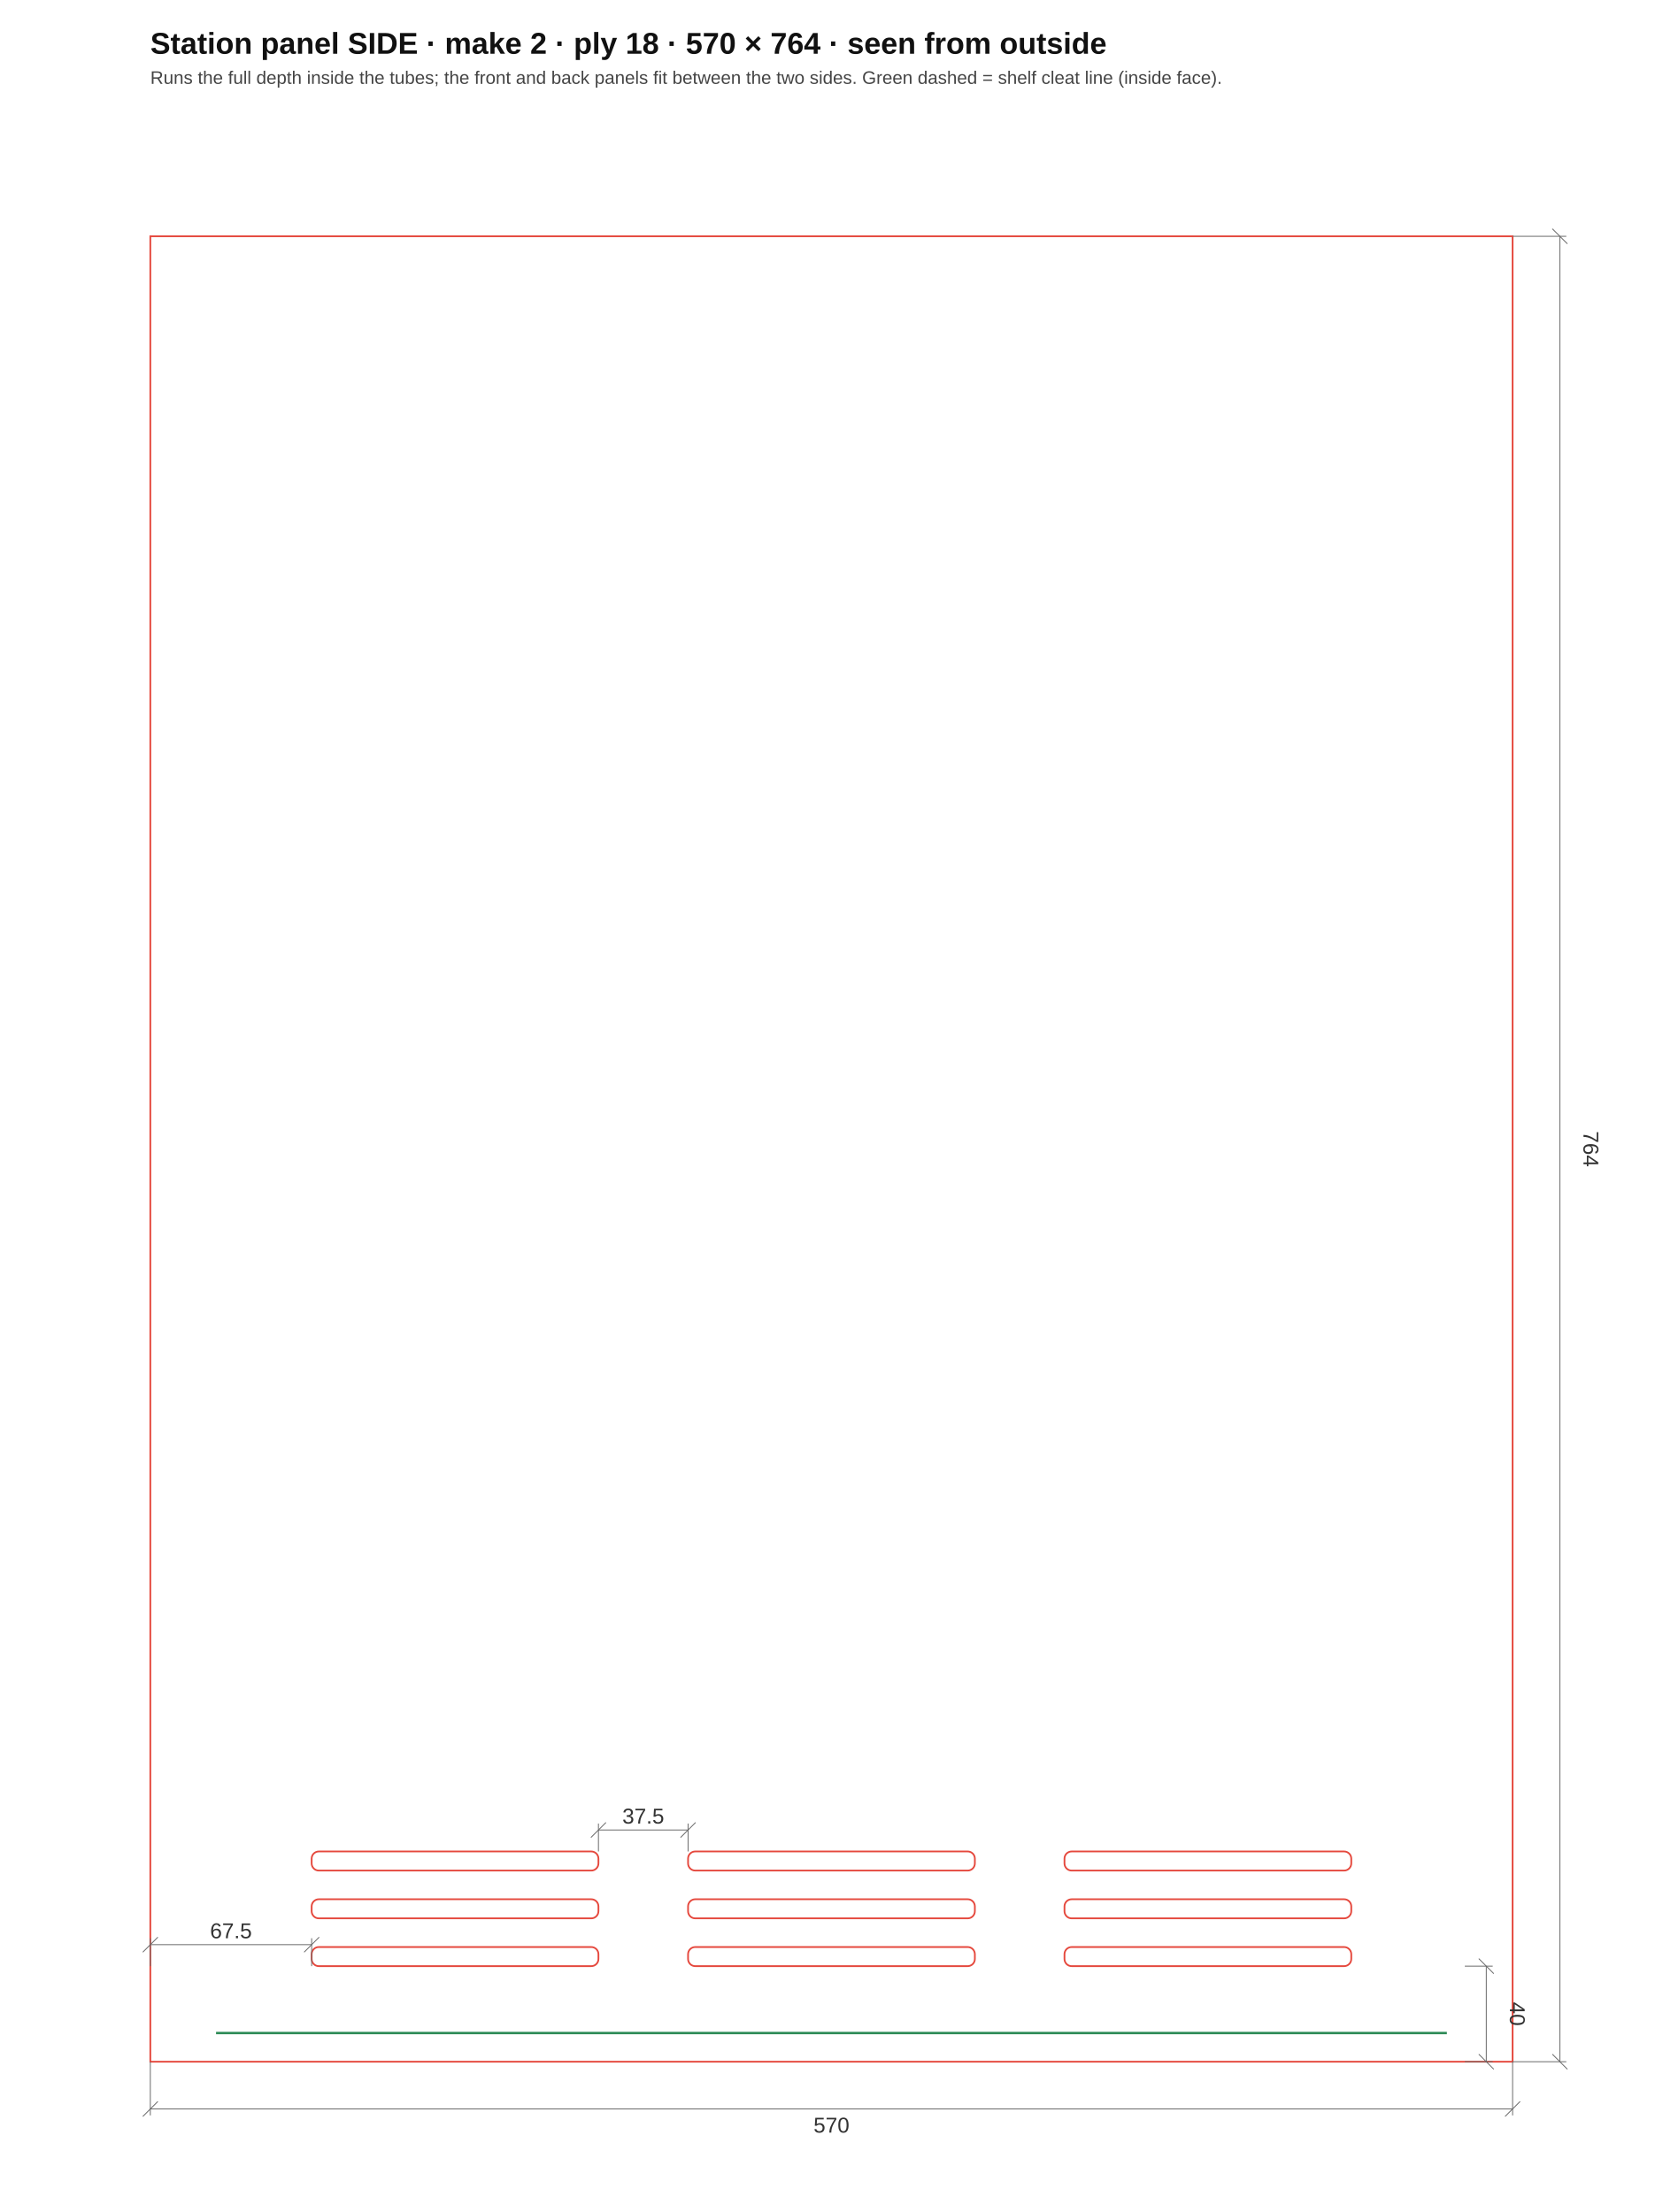
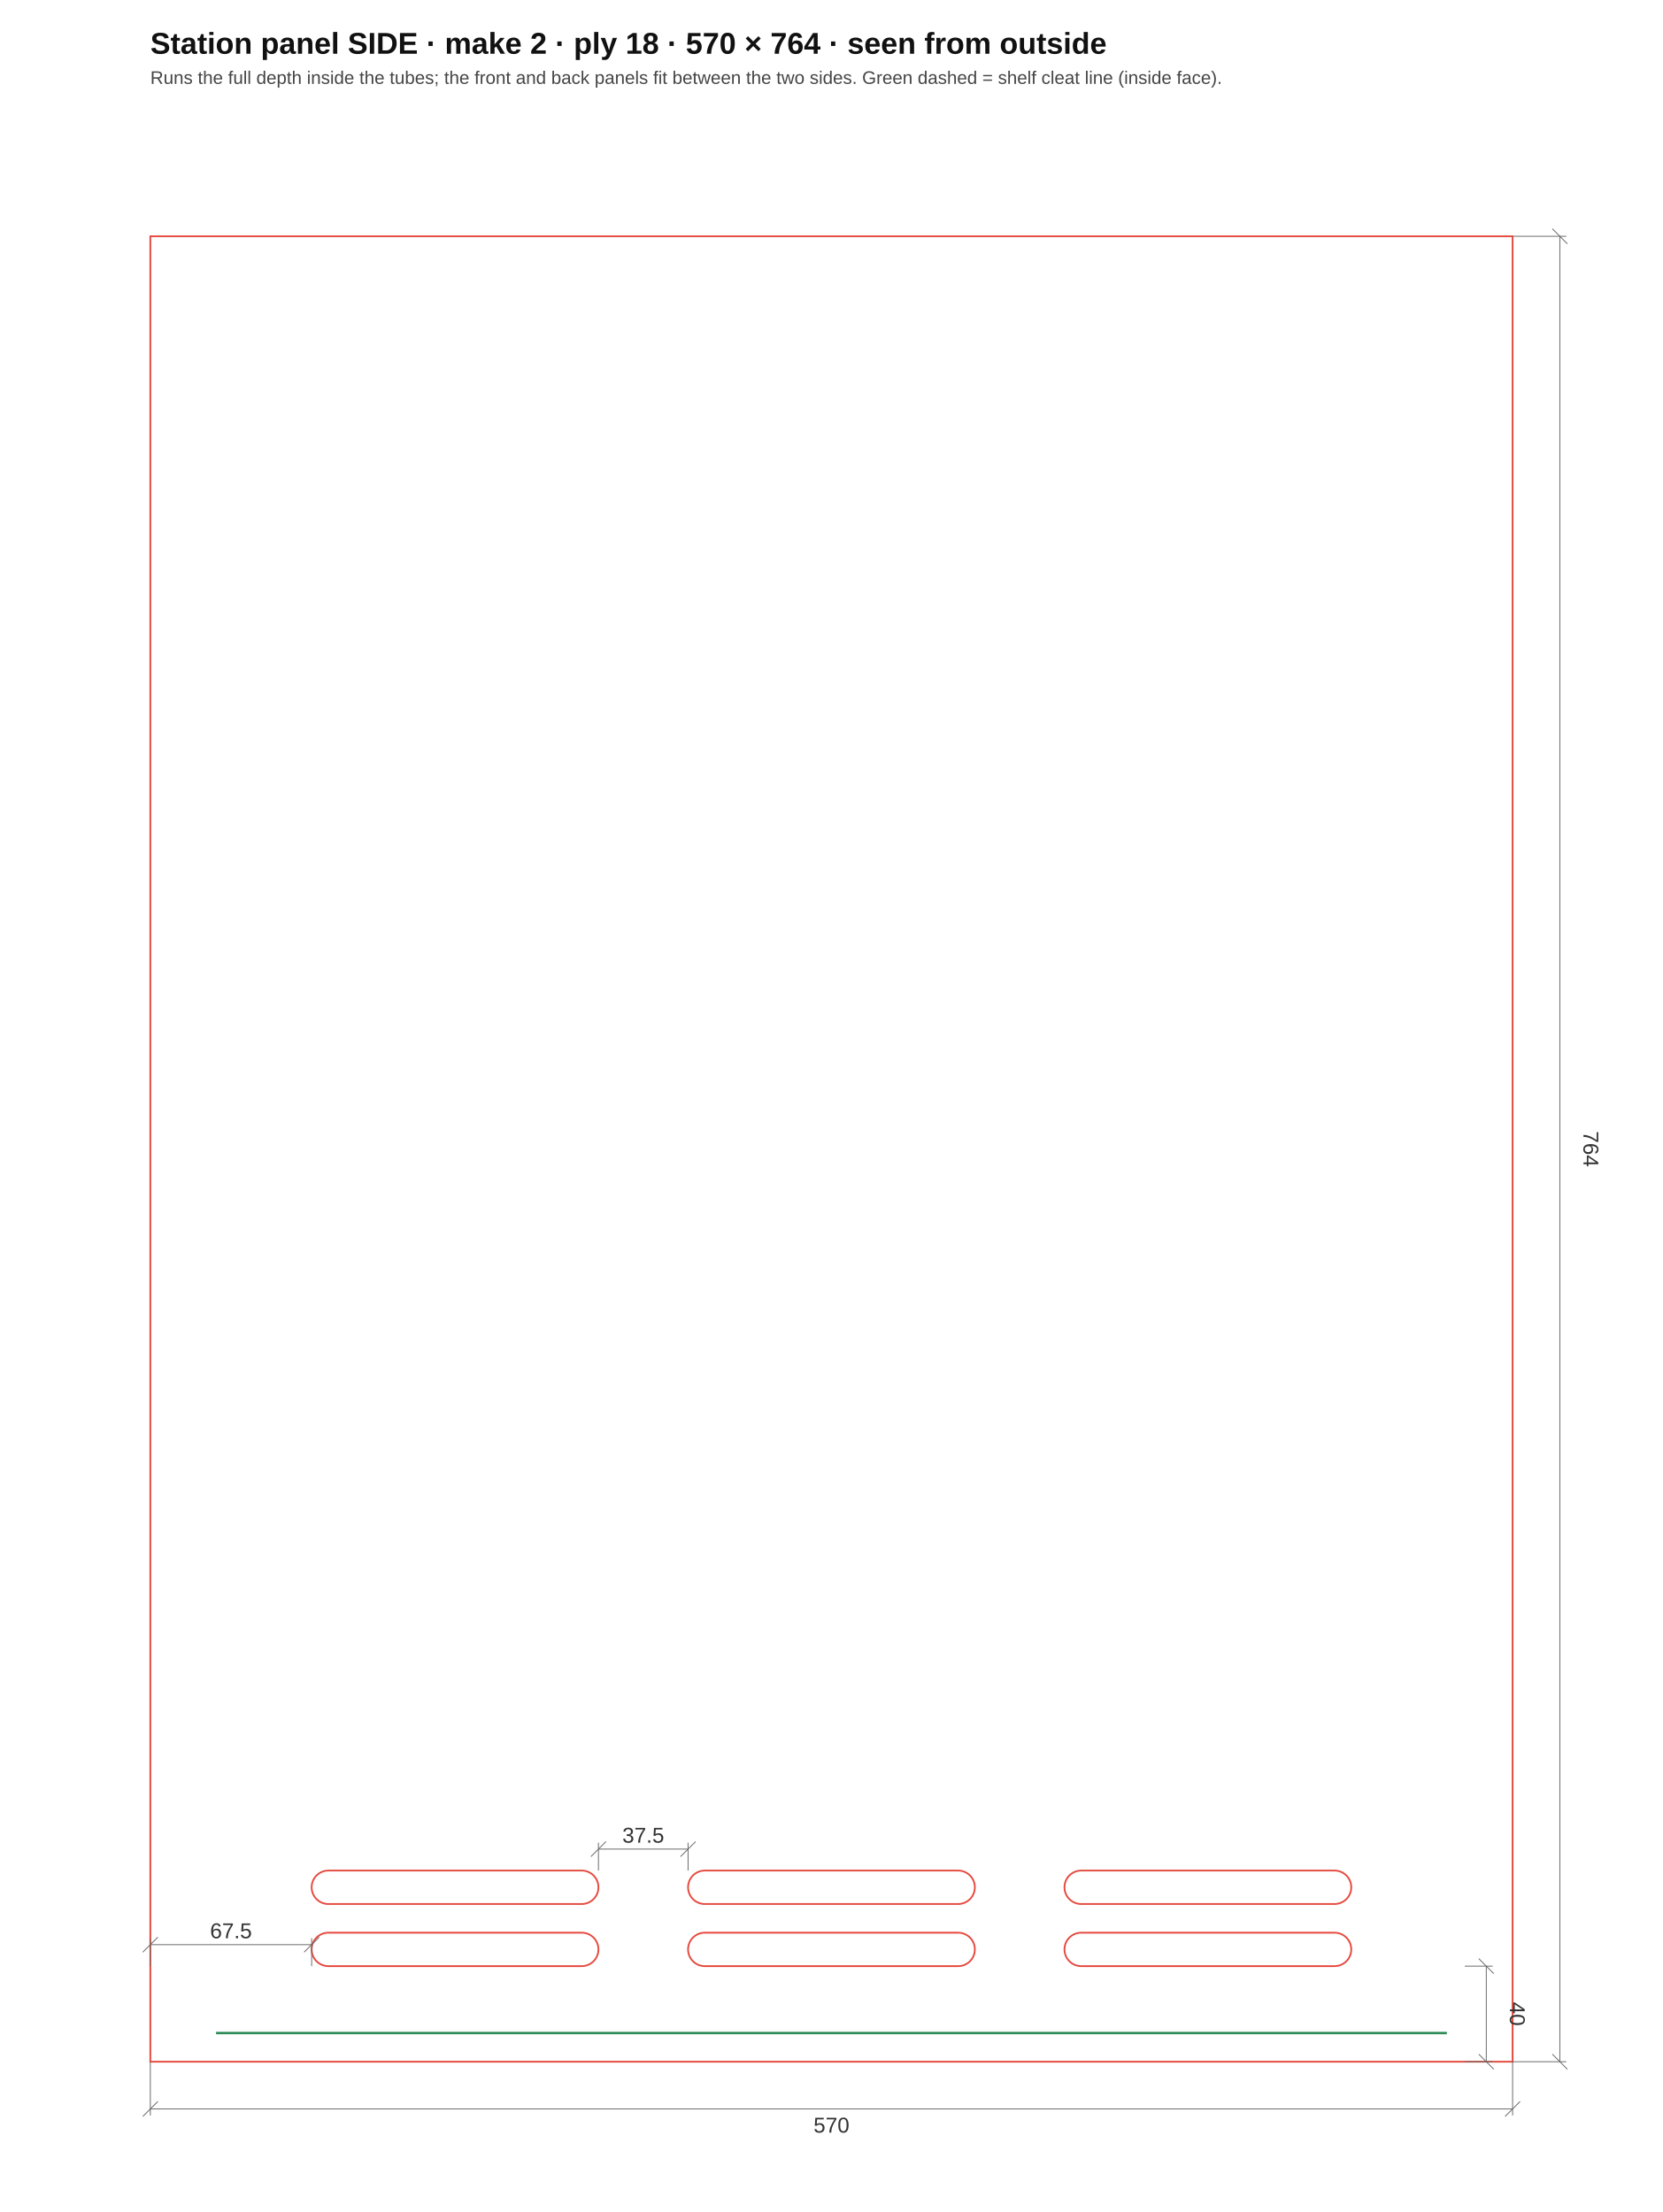
<svg xmlns="http://www.w3.org/2000/svg" width="695.8mm" height="925.8mm" viewBox="-62.9 -98.9 695.8 925.8">
  <g id="CUT_through" fill="none" stroke="#E5483D" stroke-width="0.72">
    <path d="M0.00 0.00H570.00V764.00H0.00Z" />
-     <path d="M70.50 716.00H184.50A3 3 0 0 1 187.50 719.00V721.00A3 3 0 0 1 184.50 724.00H70.50A3 3 0 0 1 67.50 721.00V719.00A3 3 0 0 1 70.50 716.00Z" />
-     <path d="M228.00 716.00H342.00A3 3 0 0 1 345.00 719.00V721.00A3 3 0 0 1 342.00 724.00H228.00A3 3 0 0 1 225.00 721.00V719.00A3 3 0 0 1 228.00 716.00Z" />
-     <path d="M385.50 716.00H499.50A3 3 0 0 1 502.50 719.00V721.00A3 3 0 0 1 499.50 724.00H385.50A3 3 0 0 1 382.50 721.00V719.00A3 3 0 0 1 385.50 716.00Z" />
-     <path d="M70.50 696.00H184.50A3 3 0 0 1 187.50 699.00V701.00A3 3 0 0 1 184.50 704.00H70.50A3 3 0 0 1 67.50 701.00V699.00A3 3 0 0 1 70.50 696.00Z" />
-     <path d="M228.00 696.00H342.00A3 3 0 0 1 345.00 699.00V701.00A3 3 0 0 1 342.00 704.00H228.00A3 3 0 0 1 225.00 701.00V699.00A3 3 0 0 1 228.00 696.00Z" />
-     <path d="M385.50 696.00H499.50A3 3 0 0 1 502.50 699.00V701.00A3 3 0 0 1 499.50 704.00H385.50A3 3 0 0 1 382.50 701.00V699.00A3 3 0 0 1 385.50 696.00Z" />
-     <path d="M70.50 676.00H184.50A3 3 0 0 1 187.50 679.00V681.00A3 3 0 0 1 184.50 684.00H70.50A3 3 0 0 1 67.50 681.00V679.00A3 3 0 0 1 70.50 676.00Z" />
-     <path d="M228.00 676.00H342.00A3 3 0 0 1 345.00 679.00V681.00A3 3 0 0 1 342.00 684.00H228.00A3 3 0 0 1 225.00 681.00V679.00A3 3 0 0 1 228.00 676.00Z" />
-     <path d="M385.50 676.00H499.50A3 3 0 0 1 502.50 679.00V681.00A3 3 0 0 1 499.50 684.00H385.50A3 3 0 0 1 382.50 681.00V679.00A3 3 0 0 1 385.50 676.00Z" />
+     <path d="M74.50 710.00H180.50A7 7 0 0 1 187.50 717.00V717.00A7 7 0 0 1 180.50 724.00H74.50A7 7 0 0 1 67.50 717.00V717.00A7 7 0 0 1 74.50 710.00Z" />
+     <path d="M232.00 710.00H338.00A7 7 0 0 1 345.00 717.00V717.00A7 7 0 0 1 338.00 724.00H232.00A7 7 0 0 1 225.00 717.00V717.00A7 7 0 0 1 232.00 710.00Z" />
+     <path d="M389.50 710.00H495.50A7 7 0 0 1 502.50 717.00V717.00A7 7 0 0 1 495.50 724.00H389.50A7 7 0 0 1 382.50 717.00V717.00A7 7 0 0 1 389.50 710.00Z" />
+     <path d="M74.50 684.00H180.50A7 7 0 0 1 187.50 691.00V691.00A7 7 0 0 1 180.50 698.00H74.50A7 7 0 0 1 67.50 691.00V691.00A7 7 0 0 1 74.50 684.00Z" />
+     <path d="M232.00 684.00H338.00A7 7 0 0 1 345.00 691.00V691.00A7 7 0 0 1 338.00 698.00H232.00A7 7 0 0 1 225.00 691.00V691.00A7 7 0 0 1 232.00 684.00Z" />
+     <path d="M389.50 684.00H495.50A7 7 0 0 1 502.50 691.00V691.00A7 7 0 0 1 495.50 698.00H389.50A7 7 0 0 1 382.50 691.00V691.00A7 7 0 0 1 389.50 684.00Z" />
  </g>
  <g id="MARK_pencil_do_not_cut" fill="none" stroke="#2E8B57" stroke-width="{max(0.4, ts*0.05):.2f}" stroke-dasharray="{ts*0.8:.1f} {ts*0.4:.1f}">
    <path d="M27.50 752.00L542.50 752.00" />
  </g>
  <g id="DIMENSIONS_do_not_cut" fill="none" stroke="#666" stroke-width="0.36" font-family="IBM Plex Sans, Arial, sans-serif" font-size="9.0">
    <path d="M0.00 764.00L0.00 786.47M570.00 764.00L570.00 786.47M0.00 783.77L570.00 783.77" />
    <path d="M-3.15 786.92L3.15 780.63" />
    <path d="M566.85 786.92L573.15 780.63" />
    <text x="285.00" y="793.66" fill="#333" stroke="none" text-anchor="middle" transform="rotate(0.00 285.00 793.66)">570</text>
    <path d="M570.00 764.00L592.47 764.00M570.00 0.00L592.47 0.00M589.77 764.00L589.77 0.00" />
    <path d="M592.92 767.15L586.63 760.85" />
    <path d="M592.92 3.15L586.63 -3.15" />
    <text x="599.66" y="382.00" fill="#333" stroke="none" text-anchor="middle" transform="rotate(90.00 599.66 382.00)">764</text>
    <path d="M0.00 724.00L0.00 712.32M67.50 724.00L67.50 712.32M0.00 715.01L67.50 715.01" />
    <path d="M-3.15 718.16L3.15 711.87" />
    <path d="M64.35 718.16L70.65 711.87" />
    <text x="33.75" y="712.32" fill="#333" stroke="none" text-anchor="middle" transform="rotate(0.00 33.75 712.32)">67.5</text>
-     <path d="M187.50 676.00L187.50 664.32M225.00 676.00L225.00 664.32M187.50 667.01L225.00 667.01" />
-     <path d="M184.35 670.16L190.65 663.87" />
-     <path d="M221.85 670.16L228.15 663.87" />
-     <text x="206.25" y="664.32" fill="#333" stroke="none" text-anchor="middle" transform="rotate(0.00 206.25 664.32)">37.5</text>
+     <path d="M187.50 684.00L187.50 672.32M225.00 684.00L225.00 672.32M187.50 675.01L225.00 675.01" />
+     <path d="M184.35 678.16L190.65 671.87" />
+     <path d="M221.85 678.16L228.15 671.87" />
+     <text x="206.25" y="672.32" fill="#333" stroke="none" text-anchor="middle" transform="rotate(0.00 206.25 672.32)">37.5</text>
    <path d="M550.00 764.00L561.68 764.00M550.00 724.00L561.68 724.00M558.99 764.00L558.99 724.00" />
    <path d="M562.13 767.15L555.84 760.85" />
    <path d="M562.13 727.15L555.84 720.85" />
    <text x="568.88" y="744.00" fill="#333" stroke="none" text-anchor="middle" transform="rotate(90.00 568.88 744.00)">40</text>
    <text x="0" y="-76.4" fill="#111" stroke="none" font-size="12.6" font-weight="700">Station panel SIDE · make 2 · ply 18 · 570 × 764 · seen from outside</text>
    <text x="0" y="-63.8" fill="#444" stroke="none" font-size="7.6">Runs the full depth inside the tubes; the front and back panels fit between the two sides. Green dashed = shelf cleat line (inside face).</text>
  </g>
</svg>
